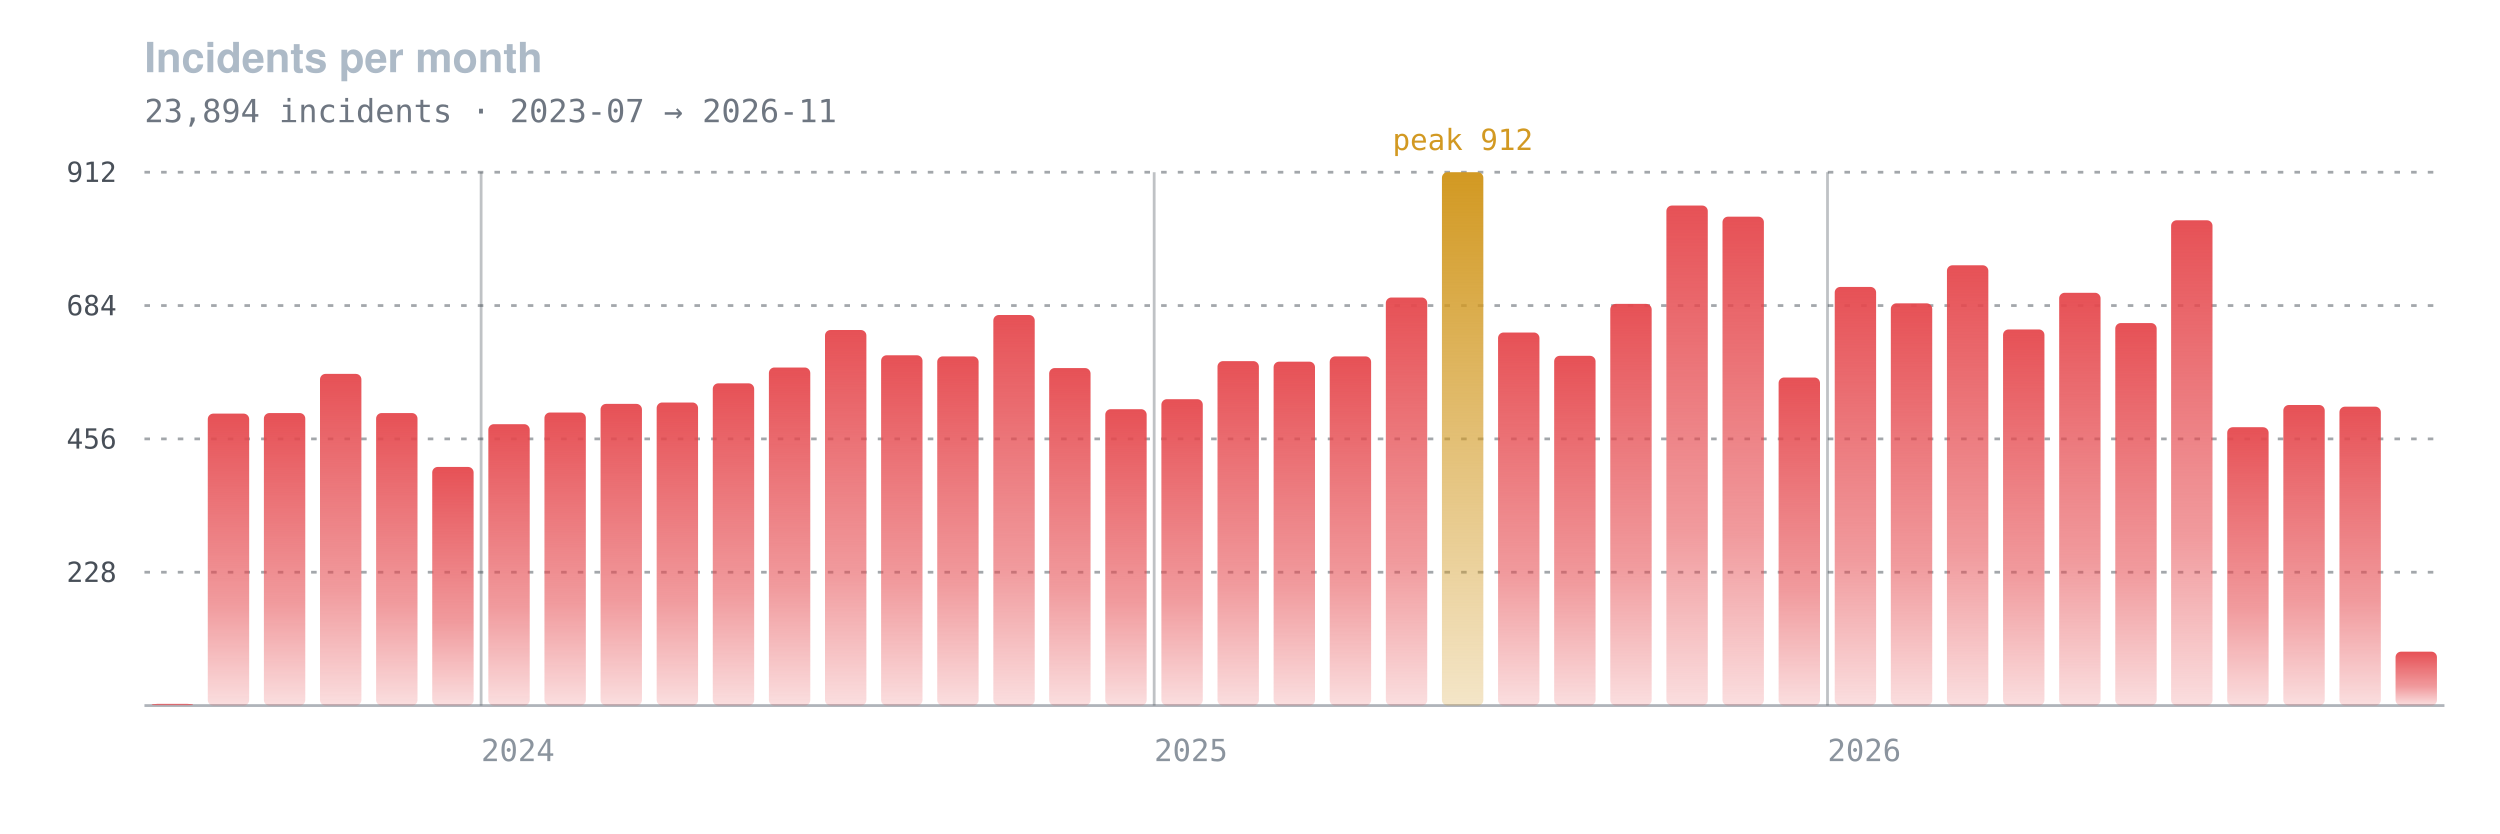
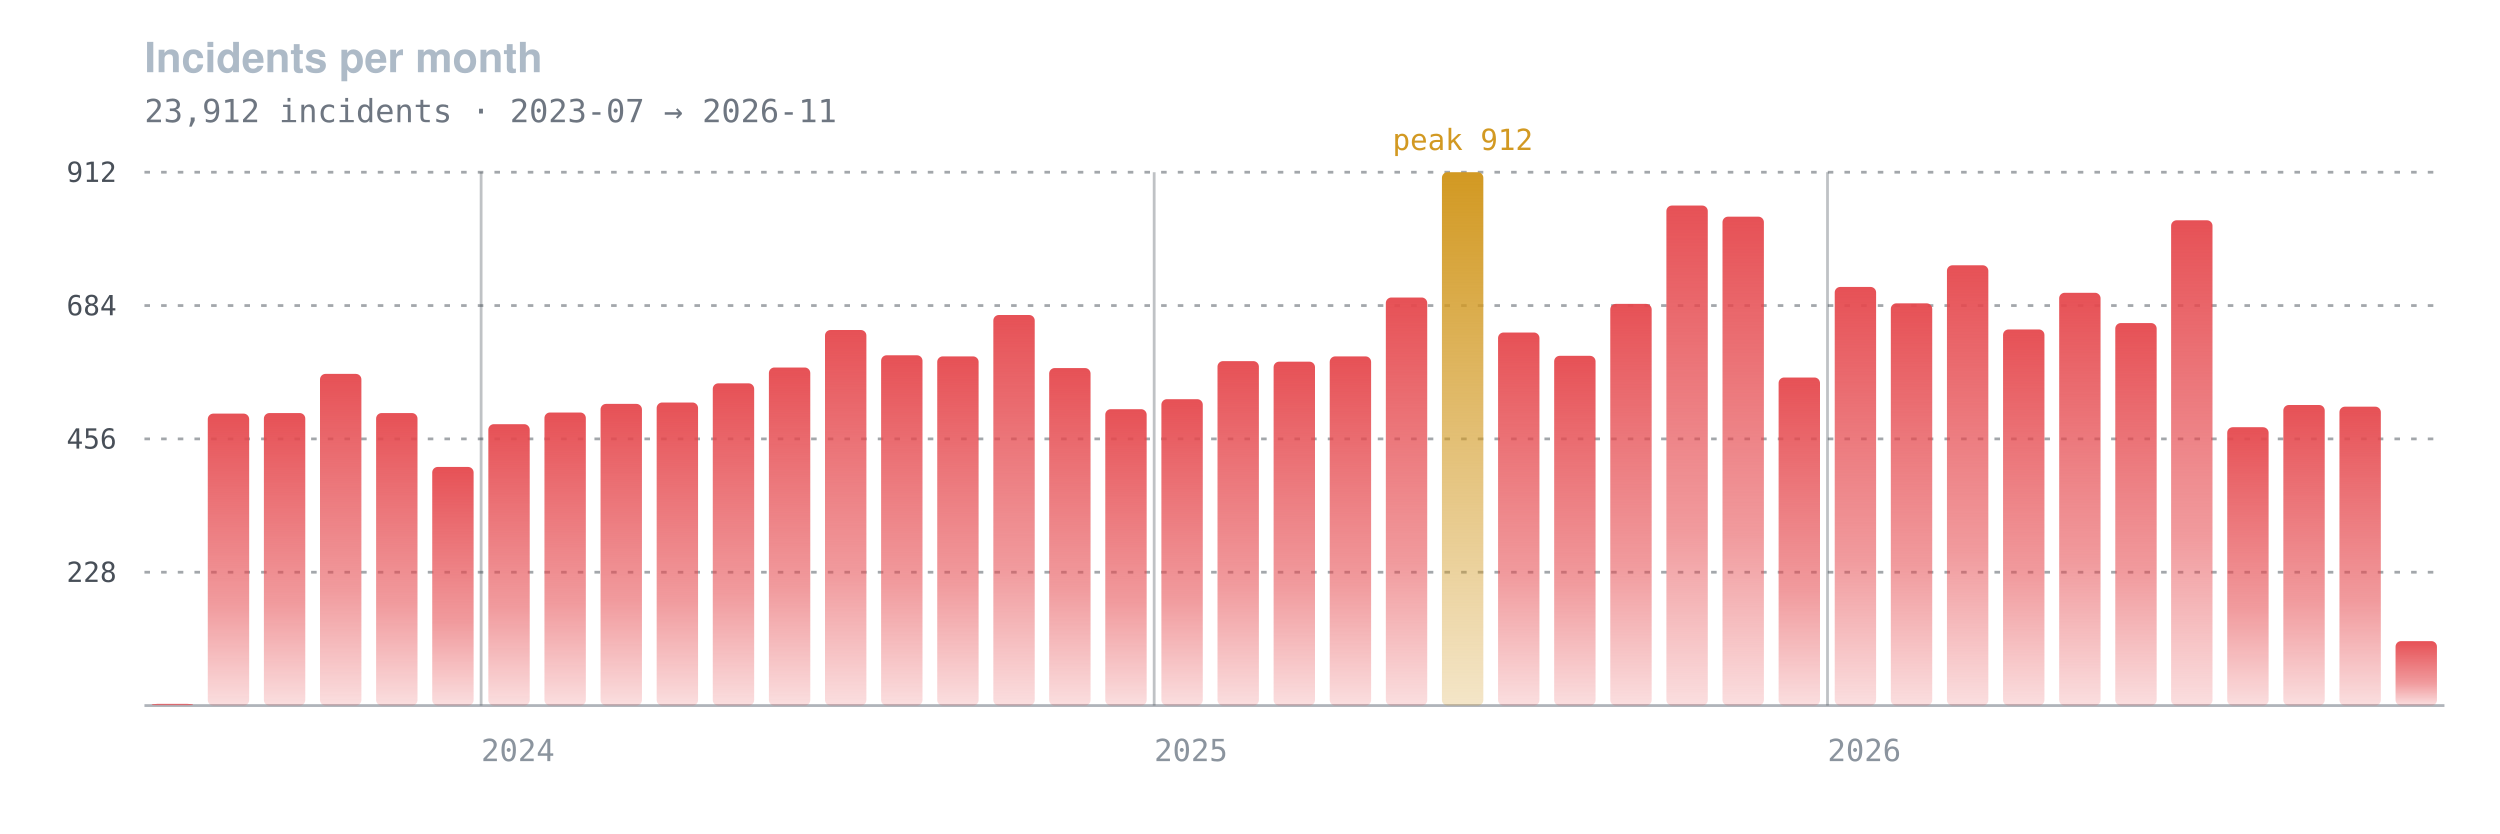
<svg xmlns="http://www.w3.org/2000/svg" viewBox="0 0 900 300" width="900" height="300" role="img">
  <defs>
    <linearGradient id="bg" x1="0" y1="0" x2="0" y2="1">
      <stop offset="0%" stop-color="#e5484d" stop-opacity="0.95" />
      <stop offset="65%" stop-color="#e5484d" stop-opacity="0.55" />
      <stop offset="100%" stop-color="#e5484d" stop-opacity="0.18" />
    </linearGradient>
    <linearGradient id="pk" x1="0" y1="0" x2="0" y2="1">
      <stop offset="0%" stop-color="#d29922" stop-opacity="1" />
      <stop offset="100%" stop-color="#d29922" stop-opacity="0.25" />
    </linearGradient>
  </defs>
  <text x="52" y="26" fill="#adbac7" font-size="15" font-family="-apple-system,BlinkMacSystemFont,Segoe UI,Helvetica,Arial,sans-serif" font-weight="600">Incidents per month</text>
-   <text x="52" y="44" fill="#6e7681" font-size="11.5" font-family="ui-monospace,SFMono-Regular,Menlo,Consolas,monospace">23,894 incidents · 2023-07 → 2026-11</text>
+   <text x="52" y="44" fill="#6e7681" font-size="11.5" font-family="ui-monospace,SFMono-Regular,Menlo,Consolas,monospace">23,912 incidents · 2023-07 → 2026-11</text>
  <line x1="52" y1="206.0" x2="880" y2="206.0" stroke="#484f58" stroke-width="1" stroke-dasharray="2 4" opacity="0.5" />
  <text x="42" y="209.5" fill="#484f58" font-size="10" font-family="ui-monospace,SFMono-Regular,Menlo,Consolas,monospace" text-anchor="end">228</text>
  <line x1="52" y1="158.0" x2="880" y2="158.0" stroke="#484f58" stroke-width="1" stroke-dasharray="2 4" opacity="0.5" />
  <text x="42" y="161.5" fill="#484f58" font-size="10" font-family="ui-monospace,SFMono-Regular,Menlo,Consolas,monospace" text-anchor="end">456</text>
  <line x1="52" y1="110.0" x2="880" y2="110.0" stroke="#484f58" stroke-width="1" stroke-dasharray="2 4" opacity="0.5" />
  <text x="42" y="113.5" fill="#484f58" font-size="10" font-family="ui-monospace,SFMono-Regular,Menlo,Consolas,monospace" text-anchor="end">684</text>
  <line x1="52" y1="62.0" x2="880" y2="62.0" stroke="#484f58" stroke-width="1" stroke-dasharray="2 4" opacity="0.5" />
  <text x="42" y="65.5" fill="#484f58" font-size="10" font-family="ui-monospace,SFMono-Regular,Menlo,Consolas,monospace" text-anchor="end">912</text>
  <line x1="52" y1="254" x2="880" y2="254" stroke="#6e7681" stroke-width="1" opacity="0.55" />
  <rect x="54.6" y="253.4" width="14.9" height="0.6" rx="2" fill="url(#bg)" />
  <rect x="74.8" y="148.9" width="14.9" height="105.1" rx="2" fill="url(#bg)" />
  <rect x="95.0" y="148.7" width="14.9" height="105.3" rx="2" fill="url(#bg)" />
  <rect x="115.2" y="134.6" width="14.9" height="119.4" rx="2" fill="url(#bg)" />
  <rect x="135.4" y="148.7" width="14.9" height="105.3" rx="2" fill="url(#bg)" />
  <rect x="155.6" y="168.1" width="14.9" height="85.9" rx="2" fill="url(#bg)" />
  <rect x="175.8" y="152.7" width="14.9" height="101.3" rx="2" fill="url(#bg)" />
  <line x1="173.2" y1="62" x2="173.2" y2="254" stroke="#484f58" stroke-width="1" opacity="0.35" />
  <text x="173.2" y="274" fill="#8b949e" font-size="11" font-family="ui-monospace,SFMono-Regular,Menlo,Consolas,monospace">2024</text>
  <rect x="196.0" y="148.5" width="14.9" height="105.5" rx="2" fill="url(#bg)" />
  <rect x="216.2" y="145.4" width="14.9" height="108.6" rx="2" fill="url(#bg)" />
  <rect x="236.4" y="144.9" width="14.9" height="109.1" rx="2" fill="url(#bg)" />
  <rect x="256.6" y="138.0" width="14.9" height="116.0" rx="2" fill="url(#bg)" />
  <rect x="276.8" y="132.3" width="14.9" height="121.7" rx="2" fill="url(#bg)" />
  <rect x="297.0" y="118.8" width="14.9" height="135.2" rx="2" fill="url(#bg)" />
  <rect x="317.2" y="127.9" width="14.9" height="126.1" rx="2" fill="url(#bg)" />
  <rect x="337.4" y="128.3" width="14.9" height="125.7" rx="2" fill="url(#bg)" />
  <rect x="357.6" y="113.4" width="14.9" height="140.6" rx="2" fill="url(#bg)" />
  <rect x="377.7" y="132.5" width="14.9" height="121.5" rx="2" fill="url(#bg)" />
  <rect x="397.9" y="147.3" width="14.9" height="106.7" rx="2" fill="url(#bg)" />
  <rect x="418.1" y="143.7" width="14.9" height="110.3" rx="2" fill="url(#bg)" />
  <line x1="415.5" y1="62" x2="415.5" y2="254" stroke="#484f58" stroke-width="1" opacity="0.35" />
  <text x="415.5" y="274" fill="#8b949e" font-size="11" font-family="ui-monospace,SFMono-Regular,Menlo,Consolas,monospace">2025</text>
  <rect x="438.3" y="130.0" width="14.9" height="124.0" rx="2" fill="url(#bg)" />
  <rect x="458.5" y="130.2" width="14.9" height="123.8" rx="2" fill="url(#bg)" />
  <rect x="478.7" y="128.3" width="14.9" height="125.7" rx="2" fill="url(#bg)" />
  <rect x="498.9" y="107.1" width="14.9" height="146.9" rx="2" fill="url(#bg)" />
  <rect x="519.1" y="62.0" width="14.9" height="192.0" rx="2" fill="url(#pk)" />
  <rect x="539.3" y="119.7" width="14.9" height="134.3" rx="2" fill="url(#bg)" />
  <rect x="559.5" y="128.1" width="14.9" height="125.9" rx="2" fill="url(#bg)" />
  <rect x="579.7" y="109.4" width="14.9" height="144.6" rx="2" fill="url(#bg)" />
  <rect x="599.9" y="74.0" width="14.9" height="180.0" rx="2" fill="url(#bg)" />
  <rect x="620.1" y="78.0" width="14.9" height="176.0" rx="2" fill="url(#bg)" />
  <rect x="640.3" y="135.9" width="14.9" height="118.1" rx="2" fill="url(#bg)" />
  <rect x="660.5" y="103.3" width="14.9" height="150.7" rx="2" fill="url(#bg)" />
  <line x1="657.9" y1="62" x2="657.9" y2="254" stroke="#484f58" stroke-width="1" opacity="0.35" />
  <text x="657.9" y="274" fill="#8b949e" font-size="11" font-family="ui-monospace,SFMono-Regular,Menlo,Consolas,monospace">2026</text>
  <rect x="680.7" y="109.2" width="14.9" height="144.8" rx="2" fill="url(#bg)" />
  <rect x="700.9" y="95.5" width="14.9" height="158.5" rx="2" fill="url(#bg)" />
  <rect x="721.1" y="118.6" width="14.9" height="135.4" rx="2" fill="url(#bg)" />
  <rect x="741.3" y="105.4" width="14.9" height="148.6" rx="2" fill="url(#bg)" />
  <rect x="761.5" y="116.3" width="14.9" height="137.7" rx="2" fill="url(#bg)" />
  <rect x="781.6" y="79.3" width="14.9" height="174.7" rx="2" fill="url(#bg)" />
  <rect x="801.8" y="153.8" width="14.9" height="100.2" rx="2" fill="url(#bg)" />
  <rect x="822.0" y="145.8" width="14.9" height="108.2" rx="2" fill="url(#bg)" />
  <rect x="842.2" y="146.4" width="14.9" height="107.6" rx="2" fill="url(#bg)" />
-   <rect x="862.4" y="234.6" width="14.9" height="19.4" rx="2" fill="url(#bg)" />
+   <rect x="862.4" y="230.8" width="14.9" height="23.2" rx="2" fill="url(#bg)" />
  <text x="526.6" y="54.0" fill="#d29922" font-size="10.5" font-family="ui-monospace,SFMono-Regular,Menlo,Consolas,monospace" text-anchor="middle">peak 912</text>
</svg>
